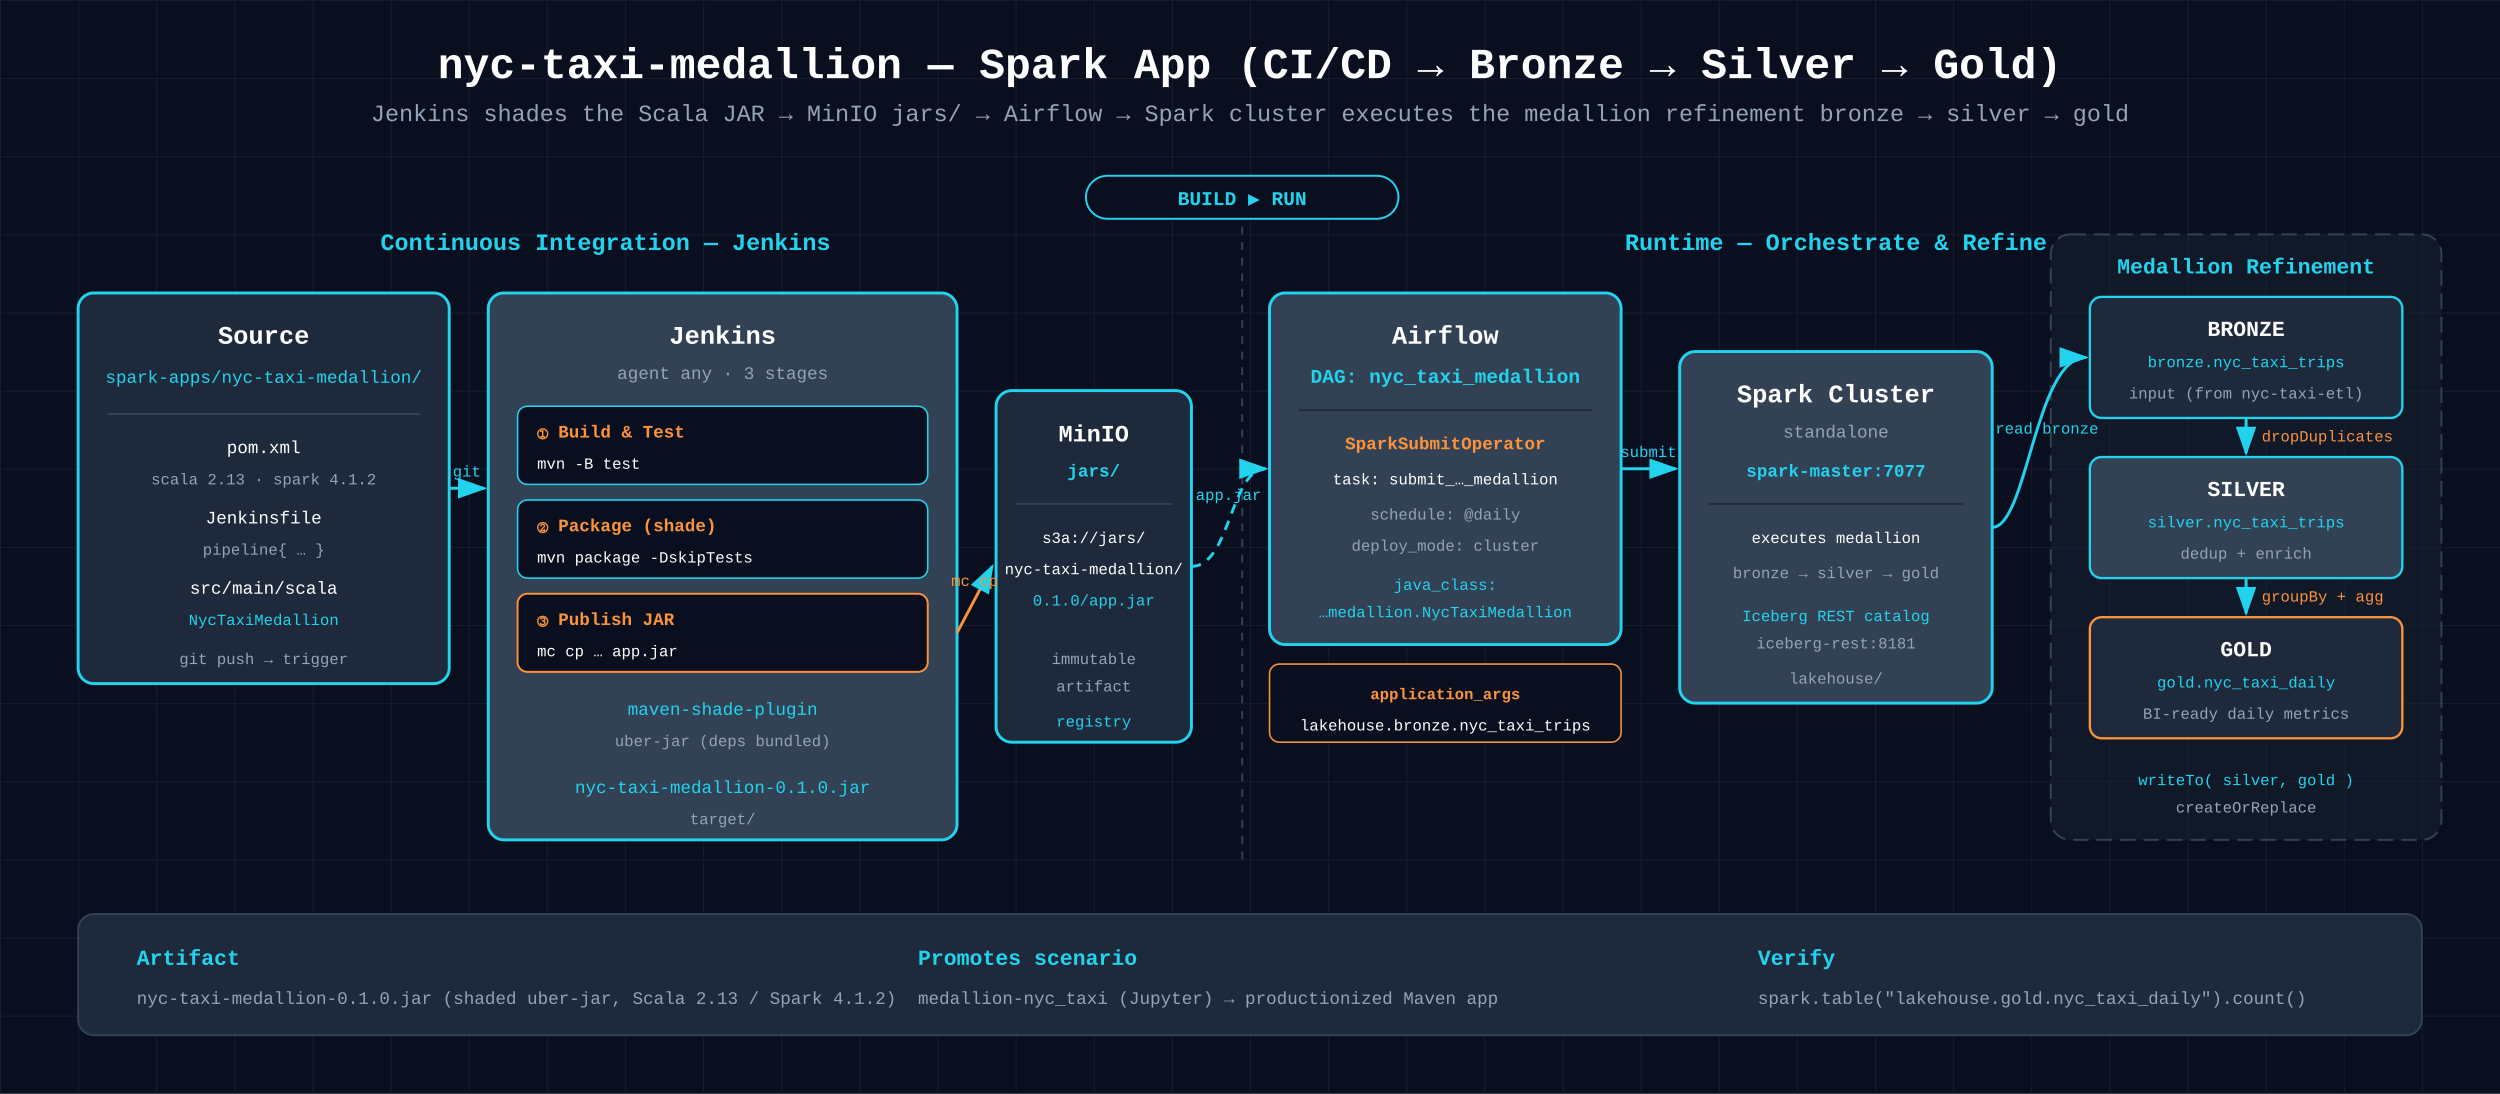
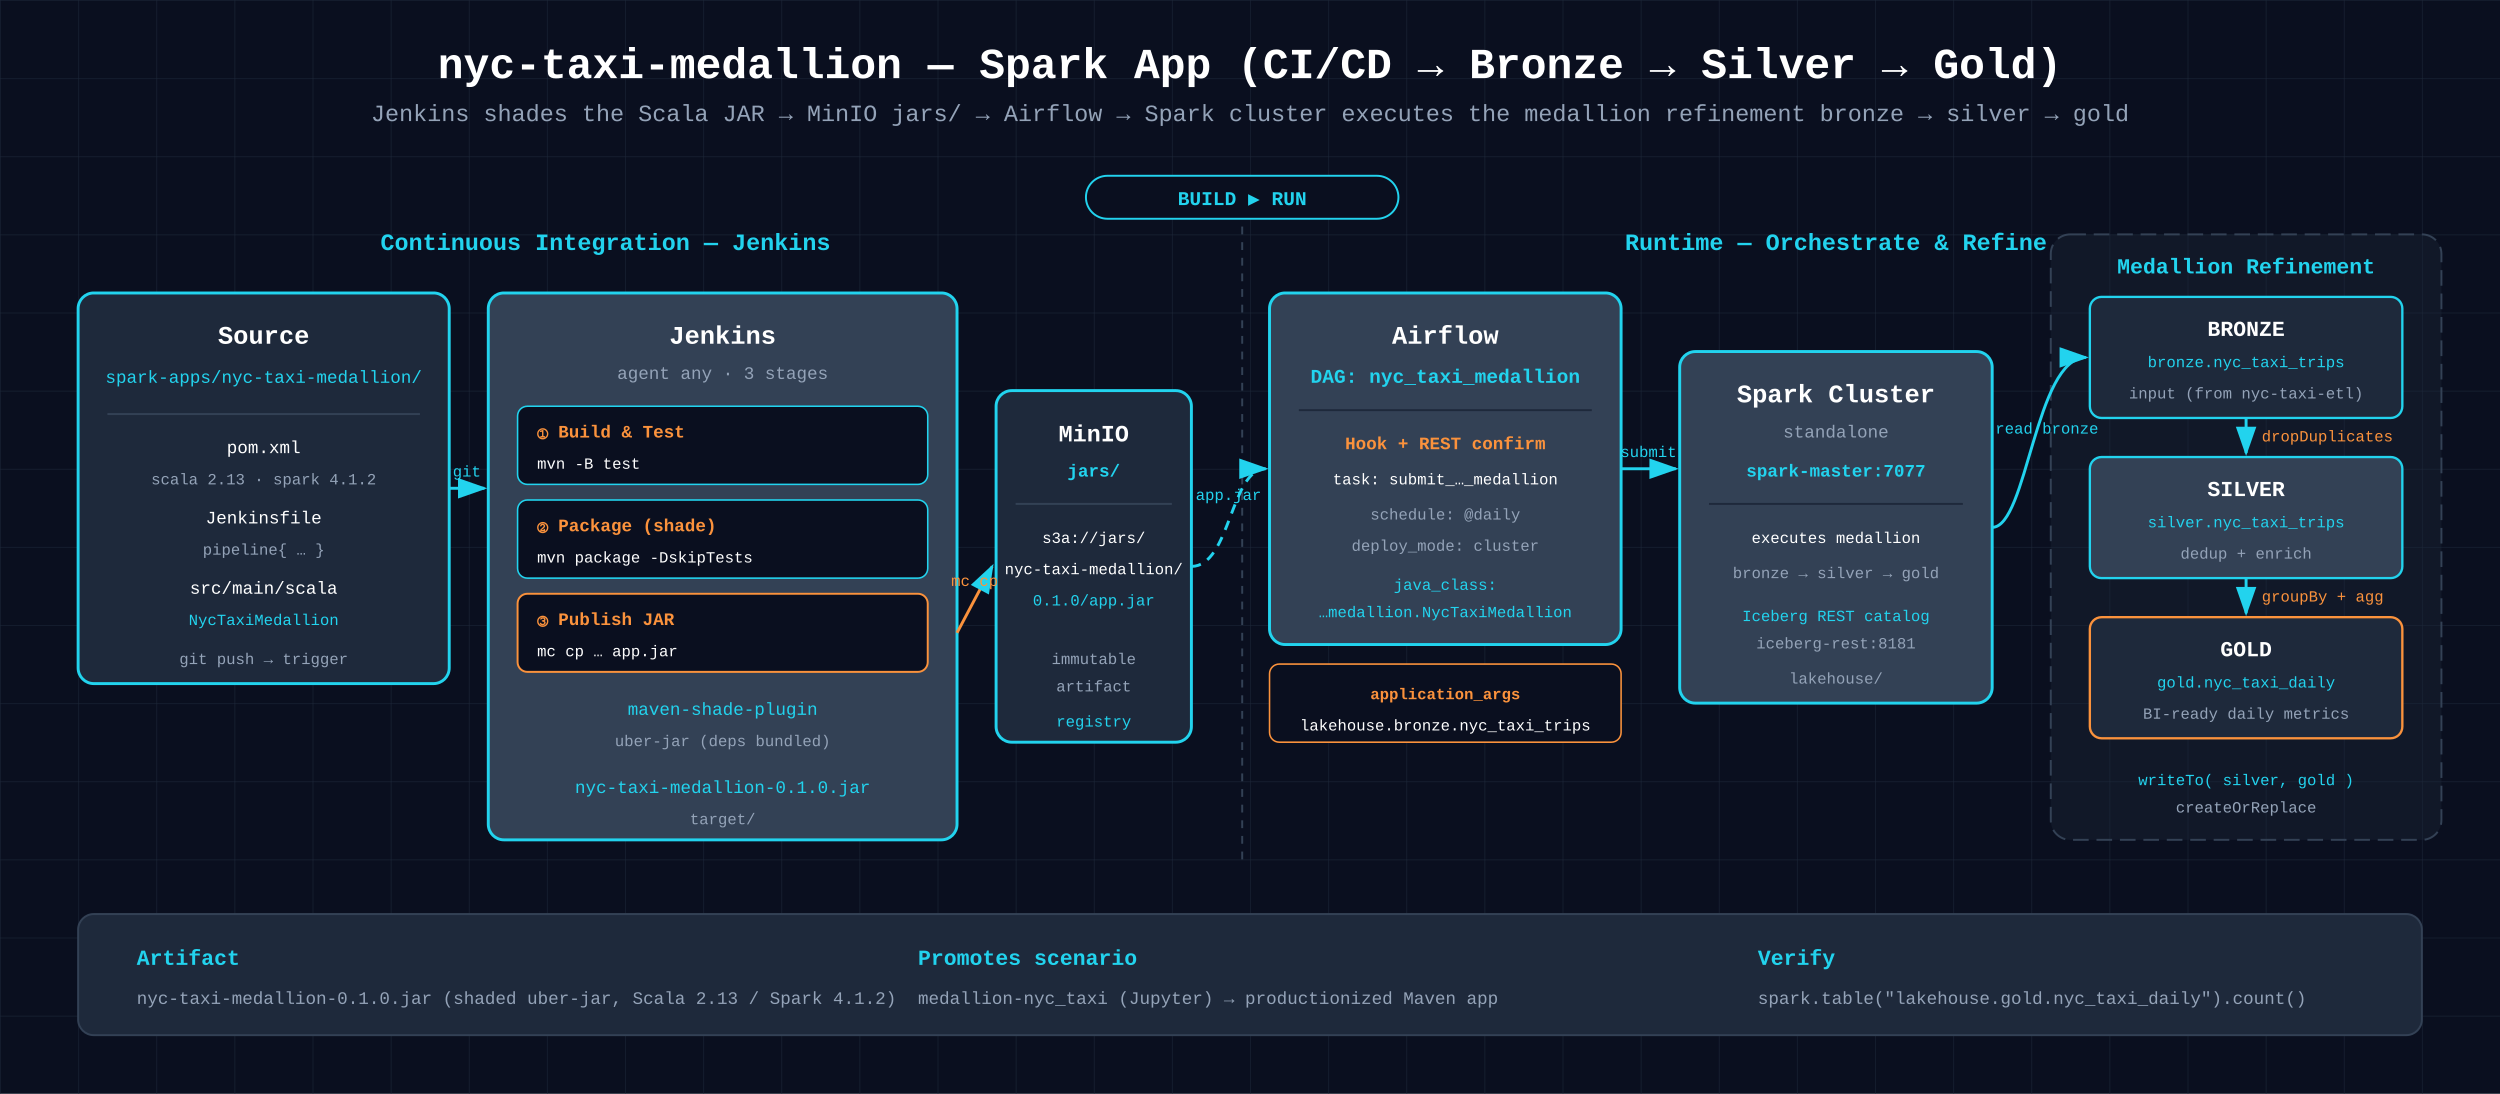
<svg xmlns="http://www.w3.org/2000/svg" width="1280" height="560" viewBox="0 0 1280 560" font-family="'JetBrains Mono', 'Courier New', monospace">
  <defs>
    <marker id="arrowhead" markerWidth="10" markerHeight="7" refX="9" refY="3.5" orient="auto">
      <polygon points="0 0, 10 3.5, 0 7" fill="#22d3ee" />
    </marker>
    <pattern id="grid" width="40" height="40" patternUnits="userSpaceOnUse">
      <path d="M 40 0 L 0 0 0 40" fill="none" stroke="#1e293b" stroke-width="0.5" />
    </pattern>
  </defs>
  <rect width="1280" height="560" fill="#0a0f1f" />
  <rect width="1280" height="560" fill="url(#grid)" />
  <text x="640" y="40" fill="#ffffff" font-size="22" font-weight="700" text-anchor="middle">nyc-taxi-medallion — Spark App (CI/CD → Bronze → Silver → Gold)</text>
  <text x="640" y="62" fill="#94a3b8" font-size="12" text-anchor="middle">Jenkins shades the Scala JAR → MinIO jars/ → Airflow → Spark cluster executes the medallion refinement bronze → silver → gold</text>
  <line x1="636" y1="100" x2="636" y2="440" stroke="#334155" stroke-width="1" stroke-dasharray="4,4" />
  <rect x="556" y="90" width="160" height="22" rx="11" fill="#0a0f1f" stroke="#22d3ee" stroke-width="1" />
  <text x="636" y="105" fill="#22d3ee" font-size="10" font-weight="700" text-anchor="middle">BUILD  ▶  RUN</text>
  <text x="310" y="128" fill="#22d3ee" font-size="12" font-weight="600" text-anchor="middle">Continuous Integration — Jenkins</text>
  <rect x="40" y="150" width="190" height="200" rx="8" fill="#1e293b" stroke="#22d3ee" stroke-width="1.5" />
  <text x="135" y="176" fill="#ffffff" font-size="13" font-weight="700" text-anchor="middle">Source</text>
  <text x="135" y="196" fill="#22d3ee" font-size="9" text-anchor="middle">spark-apps/nyc-taxi-medallion/</text>
  <line x1="55" y1="212" x2="215" y2="212" stroke="#334155" stroke-width="1" />
  <text x="135" y="232" fill="#ffffff" font-size="9" text-anchor="middle">pom.xml</text>
  <text x="135" y="248" fill="#94a3b8" font-size="8" text-anchor="middle">scala 2.13 · spark 4.1.2</text>
  <text x="135" y="268" fill="#ffffff" font-size="9" text-anchor="middle">Jenkinsfile</text>
  <text x="135" y="284" fill="#94a3b8" font-size="8" text-anchor="middle">pipeline{ … }</text>
  <text x="135" y="304" fill="#ffffff" font-size="9" text-anchor="middle">src/main/scala</text>
  <text x="135" y="320" fill="#22d3ee" font-size="8" text-anchor="middle">NycTaxiMedallion</text>
  <text x="135" y="340" fill="#94a3b8" font-size="8" text-anchor="middle">git push → trigger</text>
  <rect x="250" y="150" width="240" height="280" rx="8" fill="#334155" stroke="#22d3ee" stroke-width="1.5" />
  <text x="370" y="176" fill="#ffffff" font-size="13" font-weight="700" text-anchor="middle">Jenkins</text>
  <text x="370" y="194" fill="#94a3b8" font-size="9" text-anchor="middle">agent any · 3 stages</text>
  <rect x="265" y="208" width="210" height="40" rx="5" fill="#0a0f1f" stroke="#22d3ee" stroke-width="0.8" />
  <text x="275" y="224" fill="#fb923c" font-size="9" font-weight="700">① Build &amp; Test</text>
  <text x="275" y="240" fill="#ffffff" font-size="8">mvn -B test</text>
  <rect x="265" y="256" width="210" height="40" rx="5" fill="#0a0f1f" stroke="#22d3ee" stroke-width="0.8" />
  <text x="275" y="272" fill="#fb923c" font-size="9" font-weight="700">② Package (shade)</text>
  <text x="275" y="288" fill="#ffffff" font-size="8">mvn package -DskipTests</text>
  <rect x="265" y="304" width="210" height="40" rx="5" fill="#0a0f1f" stroke="#fb923c" stroke-width="1" />
  <text x="275" y="320" fill="#fb923c" font-size="9" font-weight="700">③ Publish JAR</text>
  <text x="275" y="336" fill="#ffffff" font-size="8">mc cp … app.jar</text>
  <text x="370" y="366" fill="#22d3ee" font-size="9" text-anchor="middle">maven-shade-plugin</text>
  <text x="370" y="382" fill="#94a3b8" font-size="8" text-anchor="middle">uber-jar (deps bundled)</text>
  <text x="370" y="406" fill="#22d3ee" font-size="9" text-anchor="middle">nyc-taxi-medallion-0.1.0.jar</text>
  <text x="370" y="422" fill="#94a3b8" font-size="8" text-anchor="middle">target/</text>
  <rect x="510" y="200" width="100" height="180" rx="8" fill="#1e293b" stroke="#22d3ee" stroke-width="1.5" />
  <text x="560" y="226" fill="#ffffff" font-size="12" font-weight="700" text-anchor="middle">MinIO</text>
  <text x="560" y="244" fill="#22d3ee" font-size="9" font-weight="700" text-anchor="middle">jars/</text>
  <line x1="520" y1="258" x2="600" y2="258" stroke="#334155" stroke-width="1" />
  <text x="560" y="278" fill="#ffffff" font-size="8" text-anchor="middle">s3a://jars/</text>
  <text x="560" y="294" fill="#ffffff" font-size="8" text-anchor="middle">nyc-taxi-medallion/</text>
  <text x="560" y="310" fill="#22d3ee" font-size="8" text-anchor="middle">0.1.0/app.jar</text>
  <text x="560" y="340" fill="#94a3b8" font-size="8" text-anchor="middle">immutable</text>
  <text x="560" y="354" fill="#94a3b8" font-size="8" text-anchor="middle">artifact</text>
  <text x="560" y="372" fill="#22d3ee" font-size="8" text-anchor="middle">registry</text>
  <text x="940" y="128" fill="#22d3ee" font-size="12" font-weight="600" text-anchor="middle">Runtime — Orchestrate &amp; Refine</text>
  <rect x="650" y="150" width="180" height="180" rx="8" fill="#334155" stroke="#22d3ee" stroke-width="1.5" />
  <text x="740" y="176" fill="#ffffff" font-size="13" font-weight="700" text-anchor="middle">Airflow</text>
  <text x="740" y="196" fill="#22d3ee" font-size="10" font-weight="700" text-anchor="middle">DAG: nyc_taxi_medallion</text>
  <line x1="665" y1="210" x2="815" y2="210" stroke="#1e293b" stroke-width="1" />
-   <text x="740" y="230" fill="#fb923c" font-size="9" font-weight="600" text-anchor="middle">SparkSubmitOperator</text>
+   <text x="740" y="230" fill="#fb923c" font-size="9" font-weight="600" text-anchor="middle">Hook + REST confirm</text>
  <text x="740" y="248" fill="#ffffff" font-size="8" text-anchor="middle">task: submit_…_medallion</text>
  <text x="740" y="266" fill="#94a3b8" font-size="8" text-anchor="middle">schedule: @daily</text>
  <text x="740" y="282" fill="#94a3b8" font-size="8" text-anchor="middle">deploy_mode: cluster</text>
  <text x="740" y="302" fill="#22d3ee" font-size="8" text-anchor="middle">java_class:</text>
  <text x="740" y="316" fill="#22d3ee" font-size="8" text-anchor="middle">…medallion.NycTaxiMedallion</text>
  <rect x="650" y="340" width="180" height="40" rx="5" fill="#0a0f1f" stroke="#fb923c" stroke-width="0.8" />
  <text x="740" y="358" fill="#fb923c" font-size="8" font-weight="700" text-anchor="middle">application_args</text>
  <text x="740" y="374" fill="#ffffff" font-size="8" text-anchor="middle">lakehouse.bronze.nyc_taxi_trips</text>
  <rect x="860" y="180" width="160" height="180" rx="8" fill="#334155" stroke="#22d3ee" stroke-width="1.5" />
  <text x="940" y="206" fill="#ffffff" font-size="13" font-weight="700" text-anchor="middle">Spark Cluster</text>
  <text x="940" y="224" fill="#94a3b8" font-size="9" text-anchor="middle">standalone</text>
  <text x="940" y="244" fill="#22d3ee" font-size="9" font-weight="600" text-anchor="middle">spark-master:7077</text>
  <line x1="875" y1="258" x2="1005" y2="258" stroke="#1e293b" stroke-width="1" />
  <text x="940" y="278" fill="#ffffff" font-size="8" text-anchor="middle">executes medallion</text>
  <text x="940" y="296" fill="#94a3b8" font-size="8" text-anchor="middle">bronze → silver → gold</text>
  <text x="940" y="318" fill="#22d3ee" font-size="8" text-anchor="middle">Iceberg REST catalog</text>
  <text x="940" y="332" fill="#94a3b8" font-size="8" text-anchor="middle">iceberg-rest:8181</text>
  <text x="940" y="350" fill="#94a3b8" font-size="8" text-anchor="middle">lakehouse/</text>
  <rect x="1050" y="120" width="200" height="310" rx="10" fill="rgba(30, 41, 59, 0.35)" stroke="#334155" stroke-width="1" stroke-dasharray="8,4" />
  <text x="1150" y="140" fill="#22d3ee" font-size="11" font-weight="600" text-anchor="middle">Medallion Refinement</text>
  <rect x="1070" y="152" width="160" height="62" rx="6" fill="#1e293b" stroke="#22d3ee" stroke-width="1.2" />
  <text x="1150" y="172" fill="#ffffff" font-size="11" font-weight="700" text-anchor="middle">BRONZE</text>
  <text x="1150" y="188" fill="#22d3ee" font-size="8" text-anchor="middle">bronze.nyc_taxi_trips</text>
  <text x="1150" y="204" fill="#94a3b8" font-size="8" text-anchor="middle">input (from nyc-taxi-etl)</text>
  <line x1="1150" y1="214" x2="1150" y2="232" stroke="#22d3ee" stroke-width="1.5" marker-end="url(#arrowhead)" />
  <text x="1158" y="226" fill="#fb923c" font-size="8" text-anchor="start">dropDuplicates</text>
  <rect x="1070" y="234" width="160" height="62" rx="6" fill="#334155" stroke="#22d3ee" stroke-width="1.2" />
  <text x="1150" y="254" fill="#ffffff" font-size="11" font-weight="700" text-anchor="middle">SILVER</text>
  <text x="1150" y="270" fill="#22d3ee" font-size="8" text-anchor="middle">silver.nyc_taxi_trips</text>
  <text x="1150" y="286" fill="#94a3b8" font-size="8" text-anchor="middle">dedup + enrich</text>
  <line x1="1150" y1="296" x2="1150" y2="314" stroke="#22d3ee" stroke-width="1.5" marker-end="url(#arrowhead)" />
  <text x="1158" y="308" fill="#fb923c" font-size="8" text-anchor="start">groupBy + agg</text>
  <rect x="1070" y="316" width="160" height="62" rx="6" fill="#1e293b" stroke="#fb923c" stroke-width="1.2" />
  <text x="1150" y="336" fill="#ffffff" font-size="11" font-weight="700" text-anchor="middle">GOLD</text>
  <text x="1150" y="352" fill="#22d3ee" font-size="8" text-anchor="middle">gold.nyc_taxi_daily</text>
  <text x="1150" y="368" fill="#94a3b8" font-size="8" text-anchor="middle">BI-ready daily metrics</text>
  <text x="1150" y="402" fill="#22d3ee" font-size="8" text-anchor="middle">writeTo( silver, gold )</text>
  <text x="1150" y="416" fill="#94a3b8" font-size="8" text-anchor="middle">createOrReplace</text>
  <line x1="230" y1="250" x2="248" y2="250" stroke="#22d3ee" stroke-width="1.5" marker-end="url(#arrowhead)" />
  <text x="239" y="244" fill="#22d3ee" font-size="8" text-anchor="middle">git</text>
  <line x1="490" y1="324" x2="508" y2="290" stroke="#fb923c" stroke-width="1.5" marker-end="url(#arrowhead)" />
  <text x="499" y="300" fill="#fb923c" font-size="8" text-anchor="middle">mc cp</text>
  <path d="M 610 290 C 630 290, 630 240, 648 240" fill="none" stroke="#22d3ee" stroke-width="1.5" stroke-dasharray="5,4" marker-end="url(#arrowhead)" />
  <text x="629" y="256" fill="#22d3ee" font-size="8" text-anchor="middle">app.jar</text>
  <line x1="830" y1="240" x2="858" y2="240" stroke="#22d3ee" stroke-width="1.5" marker-end="url(#arrowhead)" />
  <text x="844" y="234" fill="#22d3ee" font-size="8" text-anchor="middle">submit</text>
  <path d="M 1020 270 C 1038 270, 1042 183, 1068 183" fill="none" stroke="#22d3ee" stroke-width="1.5" marker-end="url(#arrowhead)" />
  <text x="1048" y="222" fill="#22d3ee" font-size="8" text-anchor="middle">read bronze</text>
  <rect x="40" y="468" width="1200" height="62" rx="8" fill="#1e293b" stroke="#334155" stroke-width="1" />
  <text x="70" y="494" fill="#22d3ee" font-size="11" font-weight="600">Artifact</text>
  <text x="70" y="514" fill="#94a3b8" font-size="9">nyc-taxi-medallion-0.1.0.jar (shaded uber-jar, Scala 2.13 / Spark 4.1.2)</text>
  <text x="470" y="494" fill="#22d3ee" font-size="11" font-weight="600">Promotes scenario</text>
  <text x="470" y="514" fill="#94a3b8" font-size="9">medallion-nyc_taxi (Jupyter) → productionized Maven app</text>
  <text x="900" y="494" fill="#22d3ee" font-size="11" font-weight="600">Verify</text>
  <text x="900" y="514" fill="#94a3b8" font-size="9">spark.table("lakehouse.gold.nyc_taxi_daily").count()</text>
</svg>
